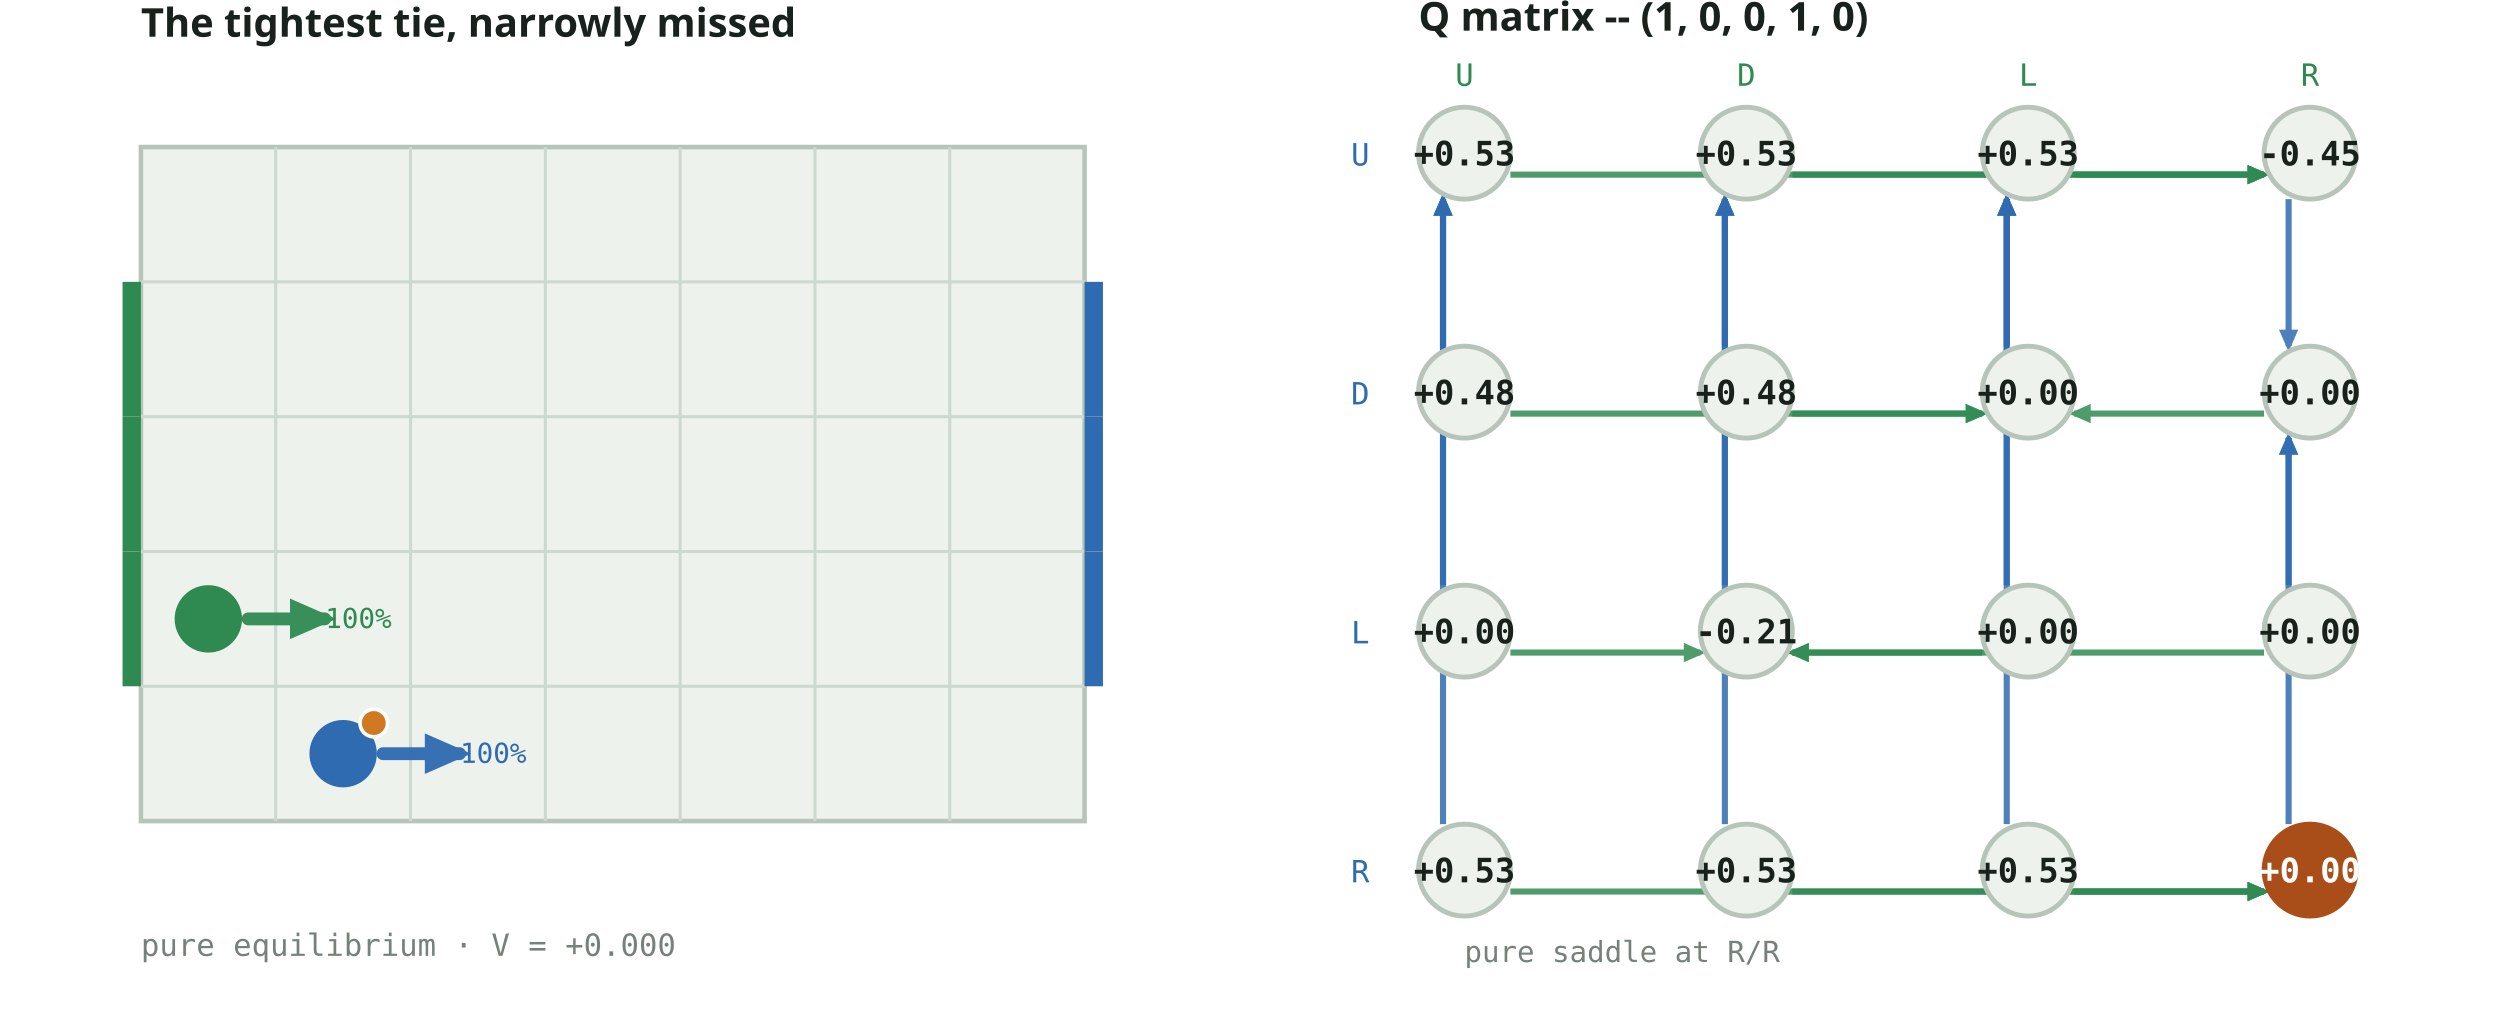
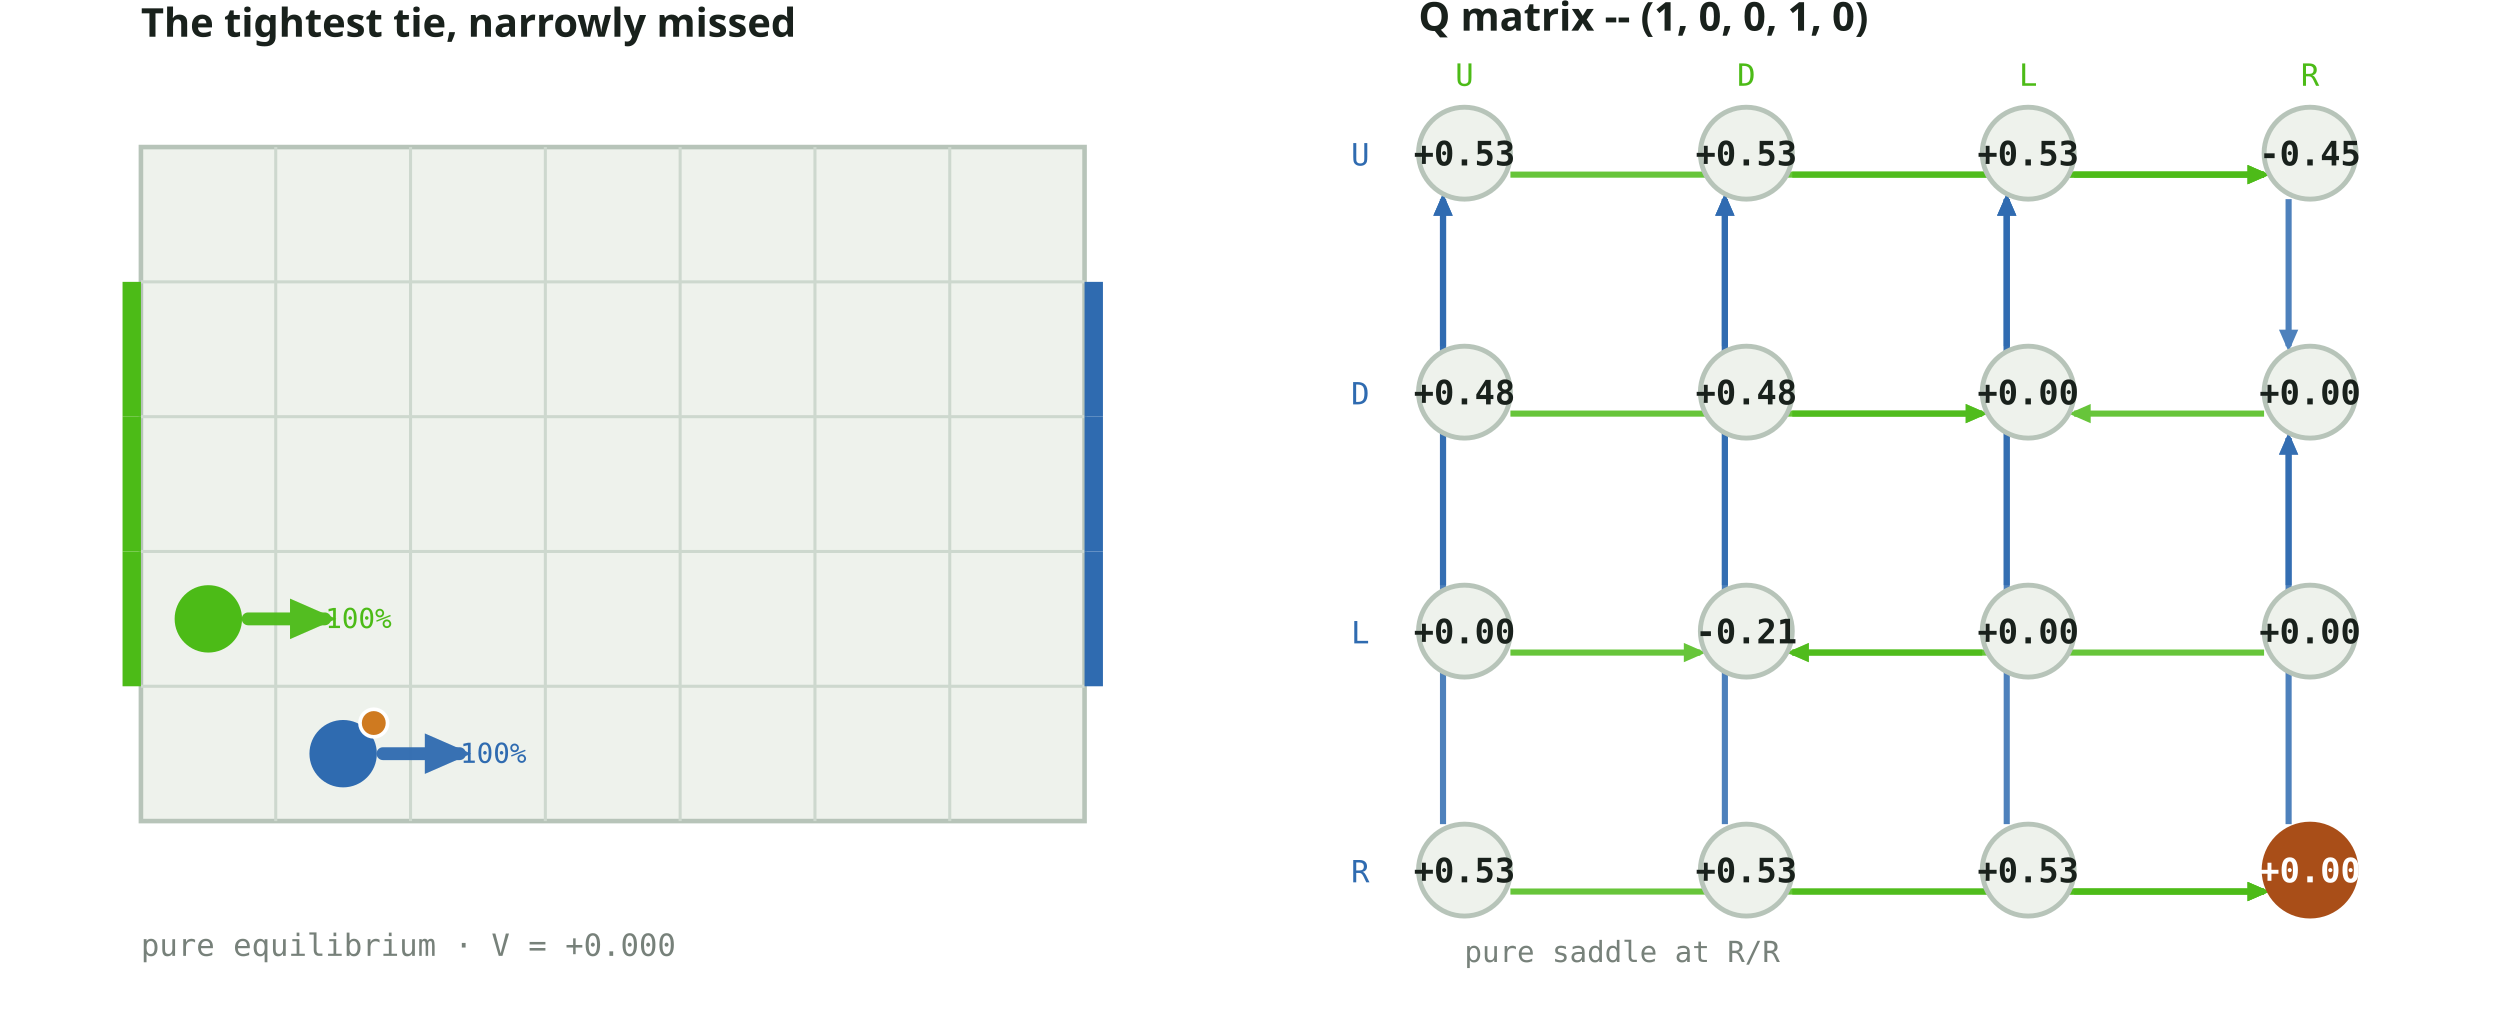
<svg xmlns="http://www.w3.org/2000/svg" viewBox="0 0 816 334" role="img" aria-label="panel">
  <g transform="translate(16.0 18.0)">
    <clipPath id="pnl0">
      <rect x="-16.0" y="-16.0" width="400.0" height="330.0" />
    </clipPath>
    <g clip-path="url(#pnl0)">
      <defs>
        <marker id="ah-2f6bb0" viewBox="0 0 8 8" refX="6" refY="4" markerWidth="3.6" markerHeight="3.6" orient="auto">
          <path d="M0 0.5 L8 4 L0 7.5 z" fill="var(--p0, #2f6bb0)" />
        </marker>
        <marker id="ah-2f8a52" viewBox="0 0 8 8" refX="6" refY="4" markerWidth="3.6" markerHeight="3.6" orient="auto">
-           <path d="M0 0.5 L8 4 L0 7.5 z" fill="var(--p1, #2f8a52)" />
+           <path d="M0 0.5 L8 4 L0 7.5 z" fill="var(--p1, #4CBB17)" />
        </marker>
      </defs>
      <rect x="30" y="30" width="308" height="220" fill="var(--tint, #eef2ec)" stroke="var(--rule-strong, #b7c4b9)" stroke-width="1.5" />
      <line x1="74" y1="30" x2="74" y2="250" stroke="var(--rule, #cdd8ce)" stroke-width="1" />
      <line x1="118" y1="30" x2="118" y2="250" stroke="var(--rule, #cdd8ce)" stroke-width="1" />
      <line x1="162" y1="30" x2="162" y2="250" stroke="var(--rule, #cdd8ce)" stroke-width="1" />
      <line x1="206" y1="30" x2="206" y2="250" stroke="var(--rule, #cdd8ce)" stroke-width="1" />
      <line x1="250" y1="30" x2="250" y2="250" stroke="var(--rule, #cdd8ce)" stroke-width="1" />
      <line x1="294" y1="30" x2="294" y2="250" stroke="var(--rule, #cdd8ce)" stroke-width="1" />
      <line x1="30" y1="74" x2="338" y2="74" stroke="var(--rule, #cdd8ce)" stroke-width="1" />
      <line x1="30" y1="118" x2="338" y2="118" stroke="var(--rule, #cdd8ce)" stroke-width="1" />
      <line x1="30" y1="162" x2="338" y2="162" stroke="var(--rule, #cdd8ce)" stroke-width="1" />
      <line x1="30" y1="206" x2="338" y2="206" stroke="var(--rule, #cdd8ce)" stroke-width="1" />
-       <rect x="24" y="162" width="6" height="44" fill="var(--p1, #2f8a52)" />
+       <rect x="24" y="162" width="6" height="44" fill="var(--p1, #4CBB17)" />
      <rect x="338" y="162" width="6" height="44" fill="var(--p0, #2f6bb0)" />
-       <rect x="24" y="118" width="6" height="44" fill="var(--p1, #2f8a52)" />
+       <rect x="24" y="118" width="6" height="44" fill="var(--p1, #4CBB17)" />
      <rect x="338" y="118" width="6" height="44" fill="var(--p0, #2f6bb0)" />
-       <rect x="24" y="74" width="6" height="44" fill="var(--p1, #2f8a52)" />
+       <rect x="24" y="74" width="6" height="44" fill="var(--p1, #4CBB17)" />
      <rect x="338" y="74" width="6" height="44" fill="var(--p0, #2f6bb0)" />
      <circle cx="96.0" cy="228.0" r="11" fill="var(--p0, #2f6bb0)" />
-       <circle cx="52.0" cy="184.0" r="11" fill="var(--p1, #2f8a52)" />
+       <circle cx="52.0" cy="184.0" r="11" fill="var(--p1, #4CBB17)" />
      <circle cx="106.0" cy="218.0" r="4.5" fill="var(--ball, #cf7a20)" stroke="var(--paper, #ffffff)" stroke-width="1.2" />
      <line x1="109.0" y1="228.0" x2="134.0" y2="228.0" stroke="var(--p0, #2f6bb0)" stroke-width="4.2" stroke-linecap="round" opacity="0.95" marker-end="url(#ah-2f6bb0)" />
      <text x="145.0" y="231.0" text-anchor="middle" font-family="ui-monospace,monospace" font-size="9" fill="var(--p0, #2f6bb0)">100%</text>
-       <line x1="65.0" y1="184.0" x2="90.0" y2="184.0" stroke="var(--p1, #2f8a52)" stroke-width="4.2" stroke-linecap="round" opacity="0.95" marker-end="url(#ah-2f8a52)" />
-       <text x="101.0" y="187.0" text-anchor="middle" font-family="ui-monospace,monospace" font-size="9" fill="var(--p1, #2f8a52)">100%</text>
+       <line x1="65.0" y1="184.0" x2="90.0" y2="184.0" stroke="var(--p1, #4CBB17)" stroke-width="4.2" stroke-linecap="round" opacity="0.95" marker-end="url(#ah-2f8a52)" />
+       <text x="101.0" y="187.0" text-anchor="middle" font-family="ui-monospace,monospace" font-size="9" fill="var(--p1, #4CBB17)">100%</text>
      <text x="30" y="294" font-family="ui-monospace,monospace" font-size="10" fill="var(--ink-faint, #77817a)">pure equilibrium · V = +0.000</text>
      <text x="30" y="-6" font-family="Barlow Semi Condensed,sans-serif" font-weight="600" font-size="13" fill="var(--ink, #19211c)">The tightest tie, narrowly missed</text>
    </g>
  </g>
  <g transform="translate(432.0 16.0)">
    <clipPath id="pnl1">
      <rect x="-16.0" y="-16.0" width="400.0" height="334.0" />
    </clipPath>
    <g clip-path="url(#pnl1)">
      <text x="31" y="-6" font-family="Barlow Semi Condensed,sans-serif" font-weight="600" font-size="13" fill="var(--ink, #19211c)">Q matrix -- (1, 0, 0, 1, 0)</text>
      <defs>
        <marker id="ah-2f6bb0" viewBox="0 0 8 8" refX="6" refY="4" markerWidth="3.6" markerHeight="3.6" orient="auto">
          <path d="M0 0.5 L8 4 L0 7.5 z" fill="var(--p0, #2f6bb0)" />
        </marker>
        <marker id="ah-2f8a52" viewBox="0 0 8 8" refX="6" refY="4" markerWidth="3.6" markerHeight="3.6" orient="auto">
-           <path d="M0 0.5 L8 4 L0 7.5 z" fill="var(--p1, #2f8a52)" />
+           <path d="M0 0.5 L8 4 L0 7.5 z" fill="var(--p1, #4CBB17)" />
        </marker>
      </defs>
-       <text x="46" y="12" text-anchor="middle" font-family="ui-monospace,monospace" font-size="10" fill="var(--p1, #2f8a52)">U</text>
-       <text x="138" y="12" text-anchor="middle" font-family="ui-monospace,monospace" font-size="10" fill="var(--p1, #2f8a52)">D</text>
-       <text x="230" y="12" text-anchor="middle" font-family="ui-monospace,monospace" font-size="10" fill="var(--p1, #2f8a52)">L</text>
-       <text x="322" y="12" text-anchor="middle" font-family="ui-monospace,monospace" font-size="10" fill="var(--p1, #2f8a52)">R</text>
+       <text x="46" y="12" text-anchor="middle" font-family="ui-monospace,monospace" font-size="10" fill="var(--p1, #4CBB17)">U</text>
+       <text x="138" y="12" text-anchor="middle" font-family="ui-monospace,monospace" font-size="10" fill="var(--p1, #4CBB17)">D</text>
+       <text x="230" y="12" text-anchor="middle" font-family="ui-monospace,monospace" font-size="10" fill="var(--p1, #4CBB17)">L</text>
+       <text x="322" y="12" text-anchor="middle" font-family="ui-monospace,monospace" font-size="10" fill="var(--p1, #4CBB17)">R</text>
      <text x="12" y="38" text-anchor="middle" font-family="ui-monospace,monospace" font-size="10" fill="var(--p0, #2f6bb0)">U</text>
      <text x="12" y="116" text-anchor="middle" font-family="ui-monospace,monospace" font-size="10" fill="var(--p0, #2f6bb0)">D</text>
      <text x="12" y="194" text-anchor="middle" font-family="ui-monospace,monospace" font-size="10" fill="var(--p0, #2f6bb0)">L</text>
      <text x="12" y="272" text-anchor="middle" font-family="ui-monospace,monospace" font-size="10" fill="var(--p0, #2f6bb0)">R</text>
      <line x1="39.0" y1="97.0" x2="39.0" y2="49.0" stroke="var(--p0, #2f6bb0)" stroke-width="2" marker-end="url(#ah-2f6bb0)" opacity=".85" />
      <line x1="39.0" y1="175.0" x2="39.0" y2="49.0" stroke="var(--p0, #2f6bb0)" stroke-width="2" marker-end="url(#ah-2f6bb0)" opacity=".85" />
      <line x1="39.0" y1="253.0" x2="39.0" y2="49.0" stroke="var(--p0, #2f6bb0)" stroke-width="2" marker-end="url(#ah-2f6bb0)" opacity=".85" />
      <line x1="131.0" y1="97.0" x2="131.0" y2="49.0" stroke="var(--p0, #2f6bb0)" stroke-width="2" marker-end="url(#ah-2f6bb0)" opacity=".85" />
      <line x1="131.0" y1="175.0" x2="131.0" y2="49.0" stroke="var(--p0, #2f6bb0)" stroke-width="2" marker-end="url(#ah-2f6bb0)" opacity=".85" />
      <line x1="131.0" y1="253.0" x2="131.0" y2="49.0" stroke="var(--p0, #2f6bb0)" stroke-width="2" marker-end="url(#ah-2f6bb0)" opacity=".85" />
      <line x1="223.0" y1="97.0" x2="223.0" y2="49.0" stroke="var(--p0, #2f6bb0)" stroke-width="2" marker-end="url(#ah-2f6bb0)" opacity=".85" />
      <line x1="223.0" y1="175.0" x2="223.0" y2="49.0" stroke="var(--p0, #2f6bb0)" stroke-width="2" marker-end="url(#ah-2f6bb0)" opacity=".85" />
      <line x1="223.0" y1="253.0" x2="223.0" y2="49.0" stroke="var(--p0, #2f6bb0)" stroke-width="2" marker-end="url(#ah-2f6bb0)" opacity=".85" />
      <line x1="315.0" y1="49.0" x2="315.0" y2="97.0" stroke="var(--p0, #2f6bb0)" stroke-width="2" marker-end="url(#ah-2f6bb0)" opacity=".85" />
      <line x1="315.0" y1="175.0" x2="315.0" y2="127.0" stroke="var(--p0, #2f6bb0)" stroke-width="2" marker-end="url(#ah-2f6bb0)" opacity=".85" />
      <line x1="315.0" y1="253.0" x2="315.0" y2="127.0" stroke="var(--p0, #2f6bb0)" stroke-width="2" marker-end="url(#ah-2f6bb0)" opacity=".85" />
-       <line x1="61.0" y1="41.0" x2="307.0" y2="41.0" stroke="var(--p1, #2f8a52)" stroke-width="2" marker-end="url(#ah-2f8a52)" opacity=".85" />
-       <line x1="153.0" y1="41.0" x2="307.0" y2="41.0" stroke="var(--p1, #2f8a52)" stroke-width="2" marker-end="url(#ah-2f8a52)" opacity=".85" />
-       <line x1="245.0" y1="41.0" x2="307.0" y2="41.0" stroke="var(--p1, #2f8a52)" stroke-width="2" marker-end="url(#ah-2f8a52)" opacity=".85" />
-       <line x1="61.0" y1="119.0" x2="215.0" y2="119.0" stroke="var(--p1, #2f8a52)" stroke-width="2" marker-end="url(#ah-2f8a52)" opacity=".85" />
-       <line x1="153.0" y1="119.0" x2="215.0" y2="119.0" stroke="var(--p1, #2f8a52)" stroke-width="2" marker-end="url(#ah-2f8a52)" opacity=".85" />
-       <line x1="307.0" y1="119.0" x2="245.0" y2="119.0" stroke="var(--p1, #2f8a52)" stroke-width="2" marker-end="url(#ah-2f8a52)" opacity=".85" />
-       <line x1="61.0" y1="197.0" x2="123.0" y2="197.0" stroke="var(--p1, #2f8a52)" stroke-width="2" marker-end="url(#ah-2f8a52)" opacity=".85" />
-       <line x1="215.0" y1="197.0" x2="153.0" y2="197.0" stroke="var(--p1, #2f8a52)" stroke-width="2" marker-end="url(#ah-2f8a52)" opacity=".85" />
-       <line x1="307.0" y1="197.0" x2="153.0" y2="197.0" stroke="var(--p1, #2f8a52)" stroke-width="2" marker-end="url(#ah-2f8a52)" opacity=".85" />
-       <line x1="61.0" y1="275.0" x2="307.0" y2="275.0" stroke="var(--p1, #2f8a52)" stroke-width="2" marker-end="url(#ah-2f8a52)" opacity=".85" />
-       <line x1="153.0" y1="275.0" x2="307.0" y2="275.0" stroke="var(--p1, #2f8a52)" stroke-width="2" marker-end="url(#ah-2f8a52)" opacity=".85" />
-       <line x1="245.0" y1="275.0" x2="307.0" y2="275.0" stroke="var(--p1, #2f8a52)" stroke-width="2" marker-end="url(#ah-2f8a52)" opacity=".85" />
+       <line x1="61.0" y1="41.0" x2="307.0" y2="41.0" stroke="var(--p1, #4CBB17)" stroke-width="2" marker-end="url(#ah-2f8a52)" opacity=".85" />
+       <line x1="153.0" y1="41.0" x2="307.0" y2="41.0" stroke="var(--p1, #4CBB17)" stroke-width="2" marker-end="url(#ah-2f8a52)" opacity=".85" />
+       <line x1="245.0" y1="41.0" x2="307.0" y2="41.0" stroke="var(--p1, #4CBB17)" stroke-width="2" marker-end="url(#ah-2f8a52)" opacity=".85" />
+       <line x1="61.0" y1="119.0" x2="215.0" y2="119.0" stroke="var(--p1, #4CBB17)" stroke-width="2" marker-end="url(#ah-2f8a52)" opacity=".85" />
+       <line x1="153.0" y1="119.0" x2="215.0" y2="119.0" stroke="var(--p1, #4CBB17)" stroke-width="2" marker-end="url(#ah-2f8a52)" opacity=".85" />
+       <line x1="307.0" y1="119.0" x2="245.0" y2="119.0" stroke="var(--p1, #4CBB17)" stroke-width="2" marker-end="url(#ah-2f8a52)" opacity=".85" />
+       <line x1="61.0" y1="197.0" x2="123.0" y2="197.0" stroke="var(--p1, #4CBB17)" stroke-width="2" marker-end="url(#ah-2f8a52)" opacity=".85" />
+       <line x1="215.0" y1="197.0" x2="153.0" y2="197.0" stroke="var(--p1, #4CBB17)" stroke-width="2" marker-end="url(#ah-2f8a52)" opacity=".85" />
+       <line x1="307.0" y1="197.0" x2="153.0" y2="197.0" stroke="var(--p1, #4CBB17)" stroke-width="2" marker-end="url(#ah-2f8a52)" opacity=".85" />
+       <line x1="61.0" y1="275.0" x2="307.0" y2="275.0" stroke="var(--p1, #4CBB17)" stroke-width="2" marker-end="url(#ah-2f8a52)" opacity=".85" />
+       <line x1="153.0" y1="275.0" x2="307.0" y2="275.0" stroke="var(--p1, #4CBB17)" stroke-width="2" marker-end="url(#ah-2f8a52)" opacity=".85" />
+       <line x1="245.0" y1="275.0" x2="307.0" y2="275.0" stroke="var(--p1, #4CBB17)" stroke-width="2" marker-end="url(#ah-2f8a52)" opacity=".85" />
      <circle cx="46.0" cy="34.0" r="15" fill="var(--tint, #eef2ec)" stroke="var(--rule-strong, #b7c4b9)" stroke-width="1.6" />
      <text x="46.0" y="38.0" text-anchor="middle" font-family="ui-monospace,monospace" font-weight="600" font-size="11" fill="var(--ink, #19211c)">+0.53</text>
      <circle cx="138.0" cy="34.0" r="15" fill="var(--tint, #eef2ec)" stroke="var(--rule-strong, #b7c4b9)" stroke-width="1.6" />
      <text x="138.0" y="38.0" text-anchor="middle" font-family="ui-monospace,monospace" font-weight="600" font-size="11" fill="var(--ink, #19211c)">+0.53</text>
      <circle cx="230.0" cy="34.0" r="15" fill="var(--tint, #eef2ec)" stroke="var(--rule-strong, #b7c4b9)" stroke-width="1.6" />
      <text x="230.0" y="38.0" text-anchor="middle" font-family="ui-monospace,monospace" font-weight="600" font-size="11" fill="var(--ink, #19211c)">+0.53</text>
      <circle cx="322.0" cy="34.0" r="15" fill="var(--tint, #eef2ec)" stroke="var(--rule-strong, #b7c4b9)" stroke-width="1.6" />
      <text x="322.0" y="38.0" text-anchor="middle" font-family="ui-monospace,monospace" font-weight="600" font-size="11" fill="var(--ink, #19211c)">-0.45</text>
      <circle cx="46.0" cy="112.0" r="15" fill="var(--tint, #eef2ec)" stroke="var(--rule-strong, #b7c4b9)" stroke-width="1.6" />
      <text x="46.0" y="116.0" text-anchor="middle" font-family="ui-monospace,monospace" font-weight="600" font-size="11" fill="var(--ink, #19211c)">+0.48</text>
      <circle cx="138.0" cy="112.0" r="15" fill="var(--tint, #eef2ec)" stroke="var(--rule-strong, #b7c4b9)" stroke-width="1.6" />
      <text x="138.0" y="116.0" text-anchor="middle" font-family="ui-monospace,monospace" font-weight="600" font-size="11" fill="var(--ink, #19211c)">+0.48</text>
      <circle cx="230.0" cy="112.0" r="15" fill="var(--tint, #eef2ec)" stroke="var(--rule-strong, #b7c4b9)" stroke-width="1.6" />
      <text x="230.0" y="116.0" text-anchor="middle" font-family="ui-monospace,monospace" font-weight="600" font-size="11" fill="var(--ink, #19211c)">+0.00</text>
      <circle cx="322.0" cy="112.0" r="15" fill="var(--tint, #eef2ec)" stroke="var(--rule-strong, #b7c4b9)" stroke-width="1.6" />
      <text x="322.0" y="116.0" text-anchor="middle" font-family="ui-monospace,monospace" font-weight="600" font-size="11" fill="var(--ink, #19211c)">+0.00</text>
      <circle cx="46.0" cy="190.0" r="15" fill="var(--tint, #eef2ec)" stroke="var(--rule-strong, #b7c4b9)" stroke-width="1.6" />
      <text x="46.0" y="194.0" text-anchor="middle" font-family="ui-monospace,monospace" font-weight="600" font-size="11" fill="var(--ink, #19211c)">+0.00</text>
      <circle cx="138.0" cy="190.0" r="15" fill="var(--tint, #eef2ec)" stroke="var(--rule-strong, #b7c4b9)" stroke-width="1.6" />
      <text x="138.0" y="194.0" text-anchor="middle" font-family="ui-monospace,monospace" font-weight="600" font-size="11" fill="var(--ink, #19211c)">-0.21</text>
      <circle cx="230.0" cy="190.0" r="15" fill="var(--tint, #eef2ec)" stroke="var(--rule-strong, #b7c4b9)" stroke-width="1.6" />
      <text x="230.0" y="194.0" text-anchor="middle" font-family="ui-monospace,monospace" font-weight="600" font-size="11" fill="var(--ink, #19211c)">+0.00</text>
      <circle cx="322.0" cy="190.0" r="15" fill="var(--tint, #eef2ec)" stroke="var(--rule-strong, #b7c4b9)" stroke-width="1.6" />
      <text x="322.0" y="194.0" text-anchor="middle" font-family="ui-monospace,monospace" font-weight="600" font-size="11" fill="var(--ink, #19211c)">+0.00</text>
      <circle cx="46.0" cy="268.0" r="15" fill="var(--tint, #eef2ec)" stroke="var(--rule-strong, #b7c4b9)" stroke-width="1.6" />
      <text x="46.0" y="272.0" text-anchor="middle" font-family="ui-monospace,monospace" font-weight="600" font-size="11" fill="var(--ink, #19211c)">+0.53</text>
      <circle cx="138.0" cy="268.0" r="15" fill="var(--tint, #eef2ec)" stroke="var(--rule-strong, #b7c4b9)" stroke-width="1.6" />
      <text x="138.0" y="272.0" text-anchor="middle" font-family="ui-monospace,monospace" font-weight="600" font-size="11" fill="var(--ink, #19211c)">+0.53</text>
      <circle cx="230.0" cy="268.0" r="15" fill="var(--tint, #eef2ec)" stroke="var(--rule-strong, #b7c4b9)" stroke-width="1.6" />
      <text x="230.0" y="272.0" text-anchor="middle" font-family="ui-monospace,monospace" font-weight="600" font-size="11" fill="var(--ink, #19211c)">+0.53</text>
      <circle cx="322.0" cy="268.0" r="15" fill="#a94e18" stroke="#a94e18" stroke-width="1.6" />
      <text x="322.0" y="272.0" text-anchor="middle" font-family="ui-monospace,monospace" font-weight="600" font-size="11" fill="var(--paper, #ffffff)">+0.00</text>
      <text x="46" y="298" font-family="ui-monospace,monospace" font-size="9.5" fill="var(--ink-faint, #77817a)">pure saddle at R/R</text>
    </g>
  </g>
</svg>
